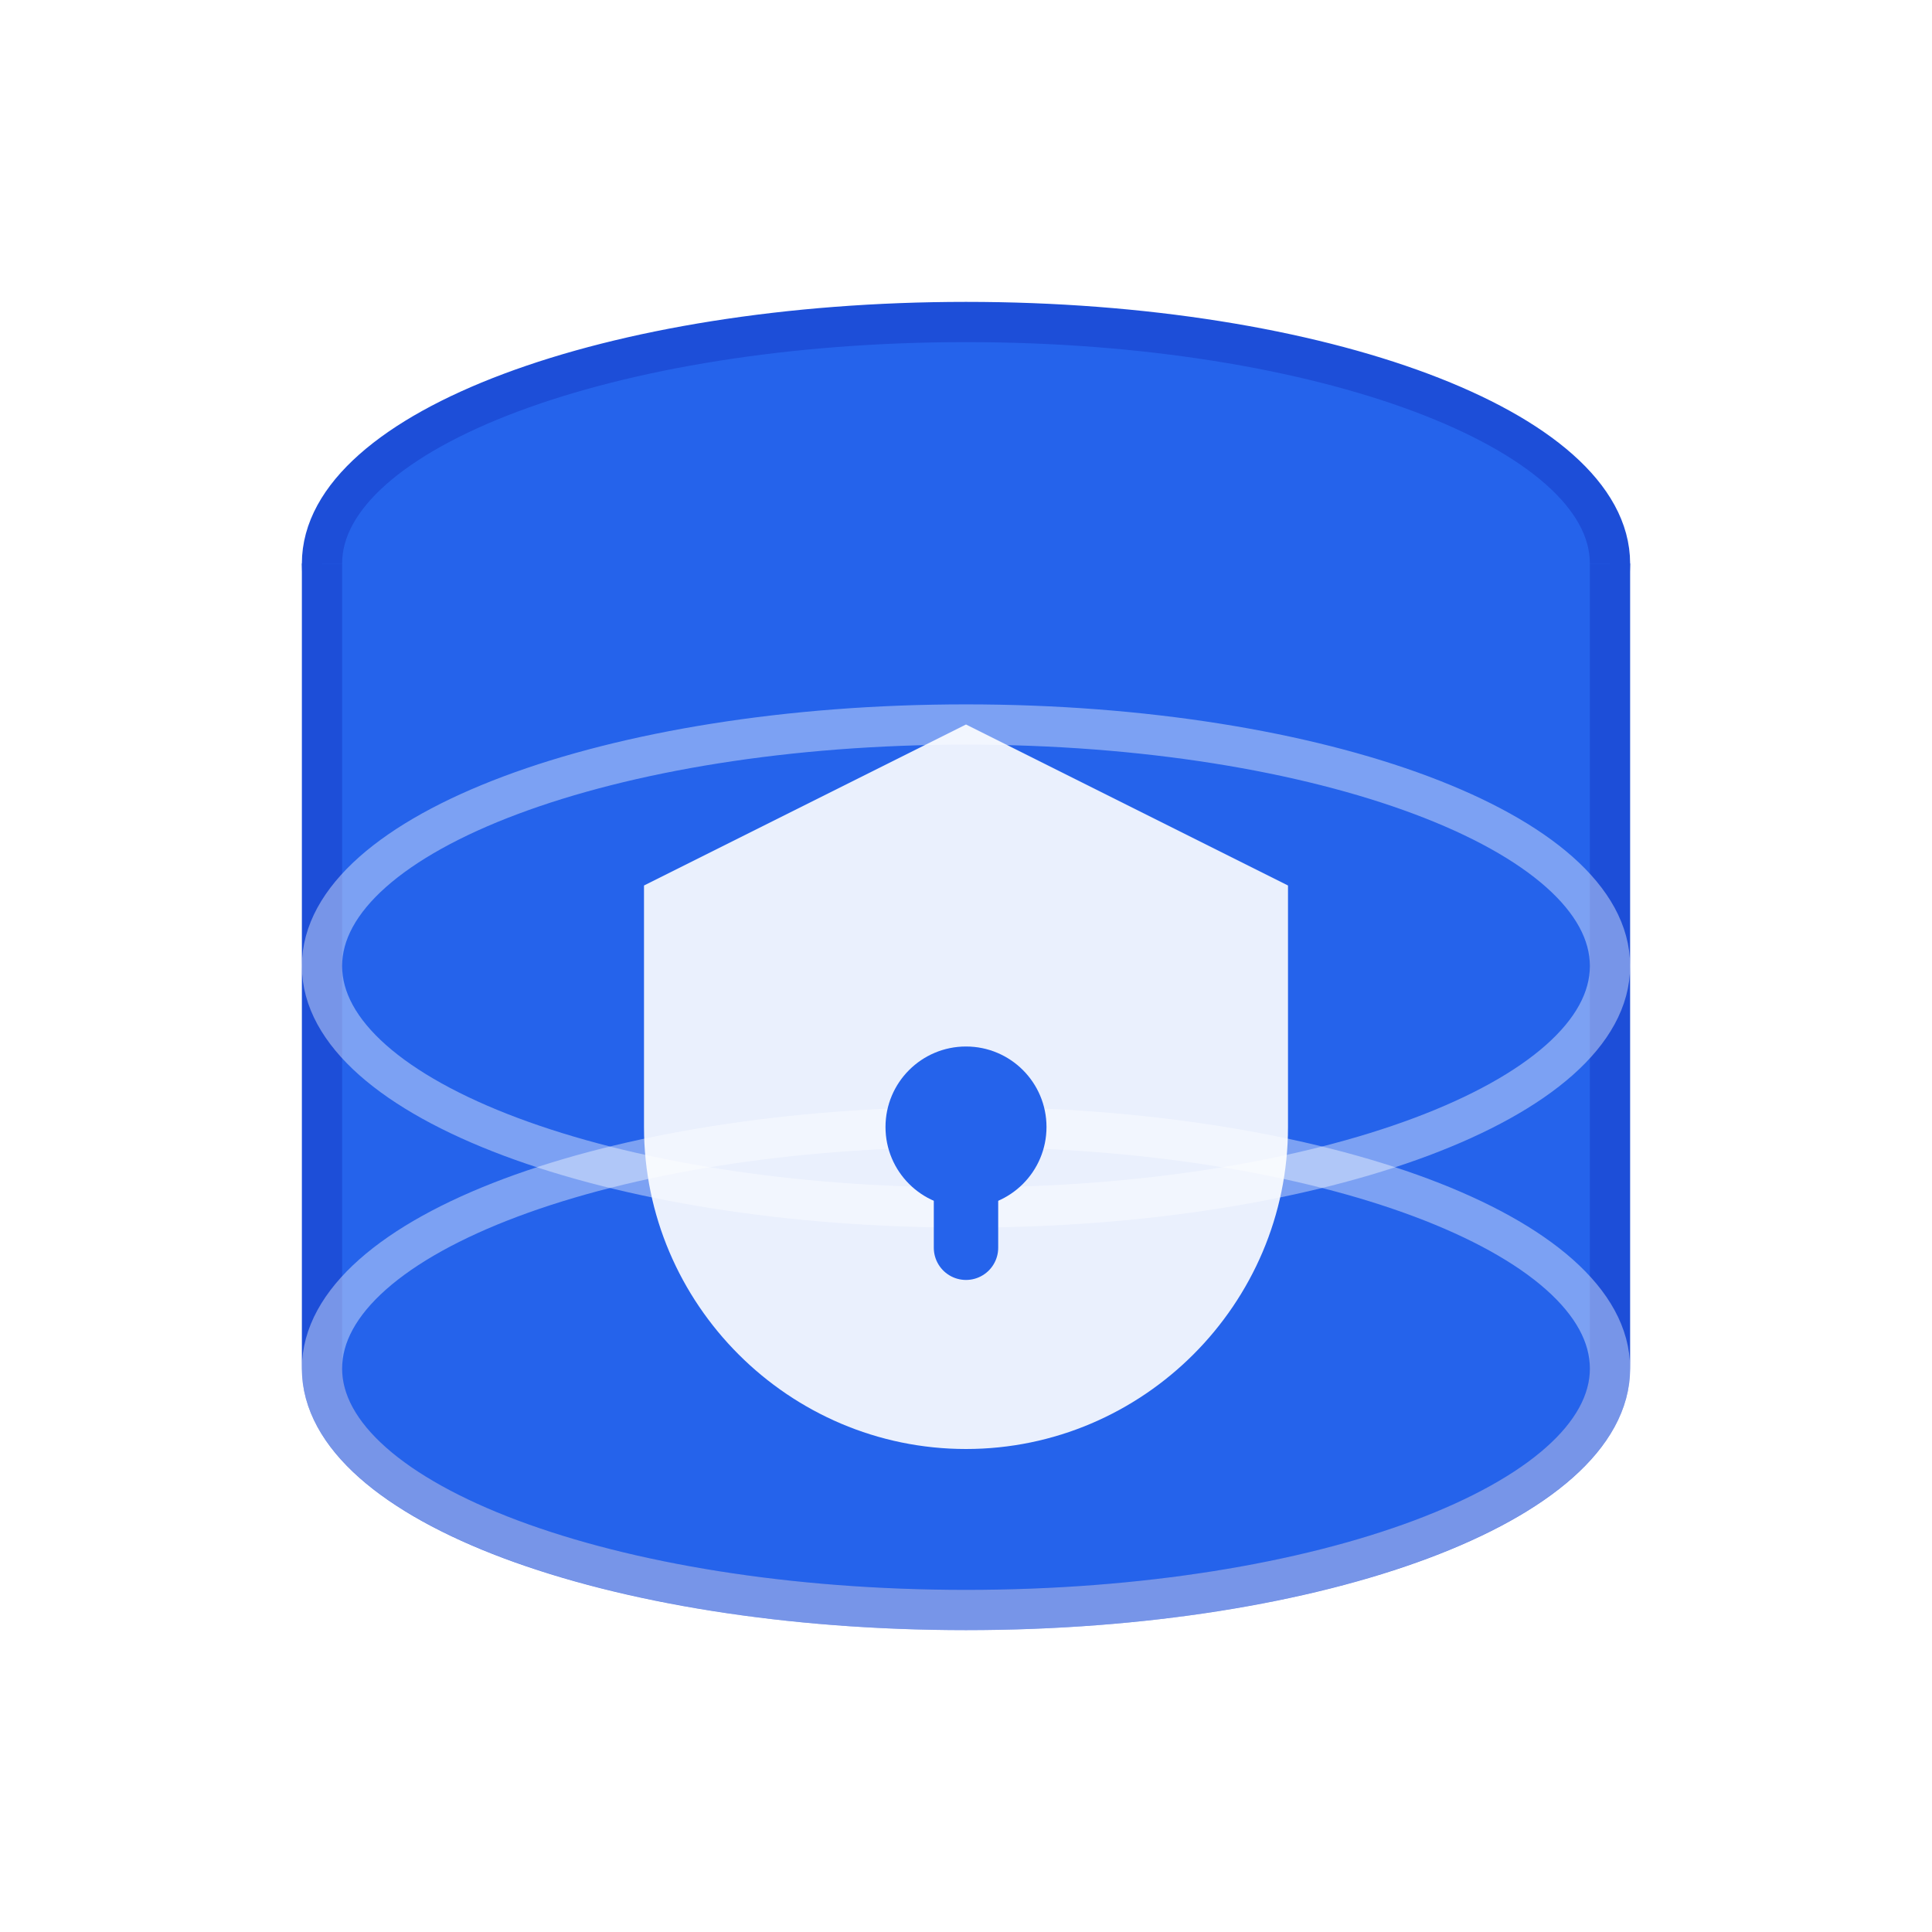
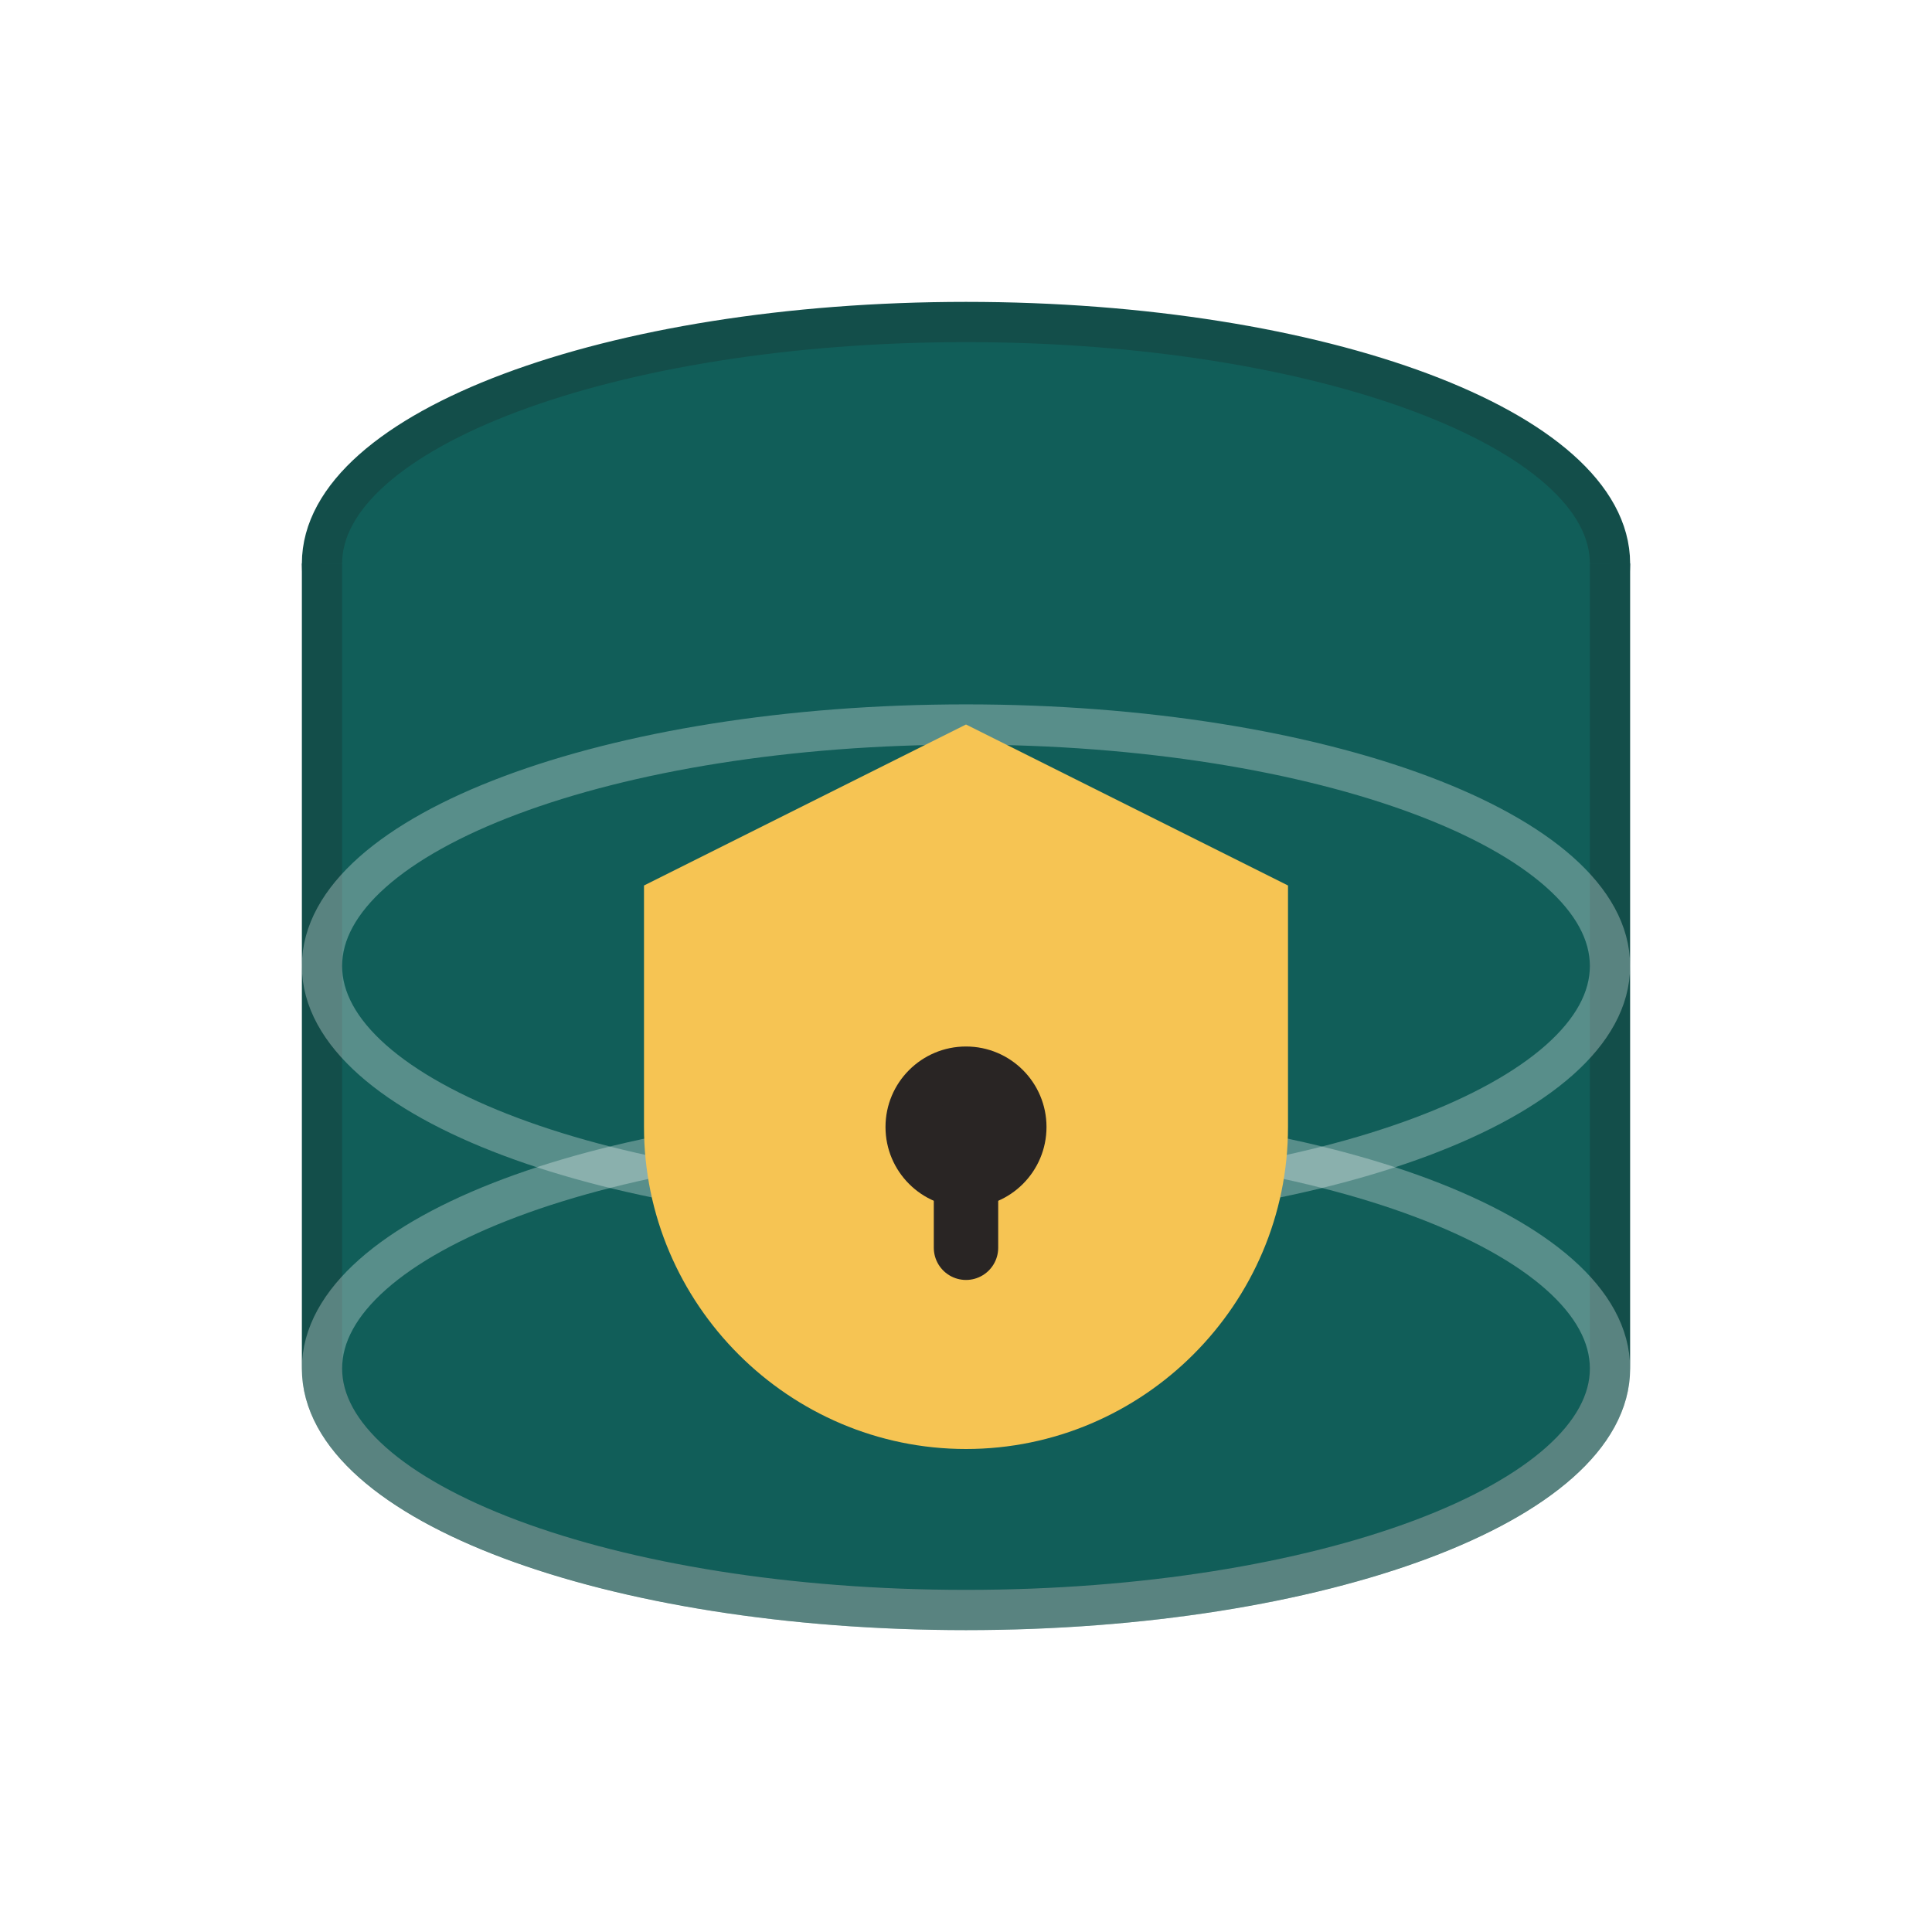
<svg xmlns="http://www.w3.org/2000/svg" viewBox="0 0 24 24" fill="none" width="256" height="256">
  <g fill="none" stroke-linejoin="round" stroke-width="1">
-     <ellipse cx="12" cy="7" rx="8" ry="3" fill="#2563EB" stroke="#1d4ed8" stroke-width="0.5" />
-     <path d="M4 7v10c0 1.66 3.58 3 8 3s8-1.34 8-3V7" fill="#2563EB" stroke="#1d4ed8" stroke-width="0.5" />
-     <ellipse cx="12" cy="12" rx="8" ry="3" fill="none" stroke="rgba(255,255,255,0.4)" stroke-width="0.5" />
-     <ellipse cx="12" cy="17" rx="8" ry="3" fill="none" stroke="rgba(255,255,255,0.4)" stroke-width="0.5" />
-     <path d="M12 9l4 2v3c0 2.2-1.8 4-4 4s-4-1.8-4-4v-3l4-2z" fill="rgba(255,255,255,0.9)" stroke="none" />
-     <circle cx="12" cy="14" r="1" fill="#2563EB" />
-     <path d="M12 14v1.5" stroke="#2563EB" stroke-width="0.8" stroke-linecap="round" />
+     <ellipse cx="12" cy="7" rx="8" ry="3" fill="#115e59" stroke="#134e4a" stroke-width="0.5" />
+     <path d="M4 7v10c0 1.66 3.58 3 8 3s8-1.34 8-3V7" fill="#115e59" stroke="#134e4a" stroke-width="0.5" />
+     <ellipse cx="12" cy="12" rx="8" ry="3" fill="none" stroke="rgba(255,255,255,0.3)" stroke-width="0.5" />
+     <ellipse cx="12" cy="17" rx="8" ry="3" fill="none" stroke="rgba(255,255,255,0.3)" stroke-width="0.5" />
+     <path d="M12 9l4 2v3c0 2.2-1.8 4-4 4s-4-1.8-4-4v-3l4-2z" fill="#f6c453" stroke="none" />
+     <circle cx="12" cy="14" r="1" fill="#292524" />
+     <path d="M12 14v1.5" stroke="#292524" stroke-width="0.8" stroke-linecap="round" />
  </g>
</svg>
